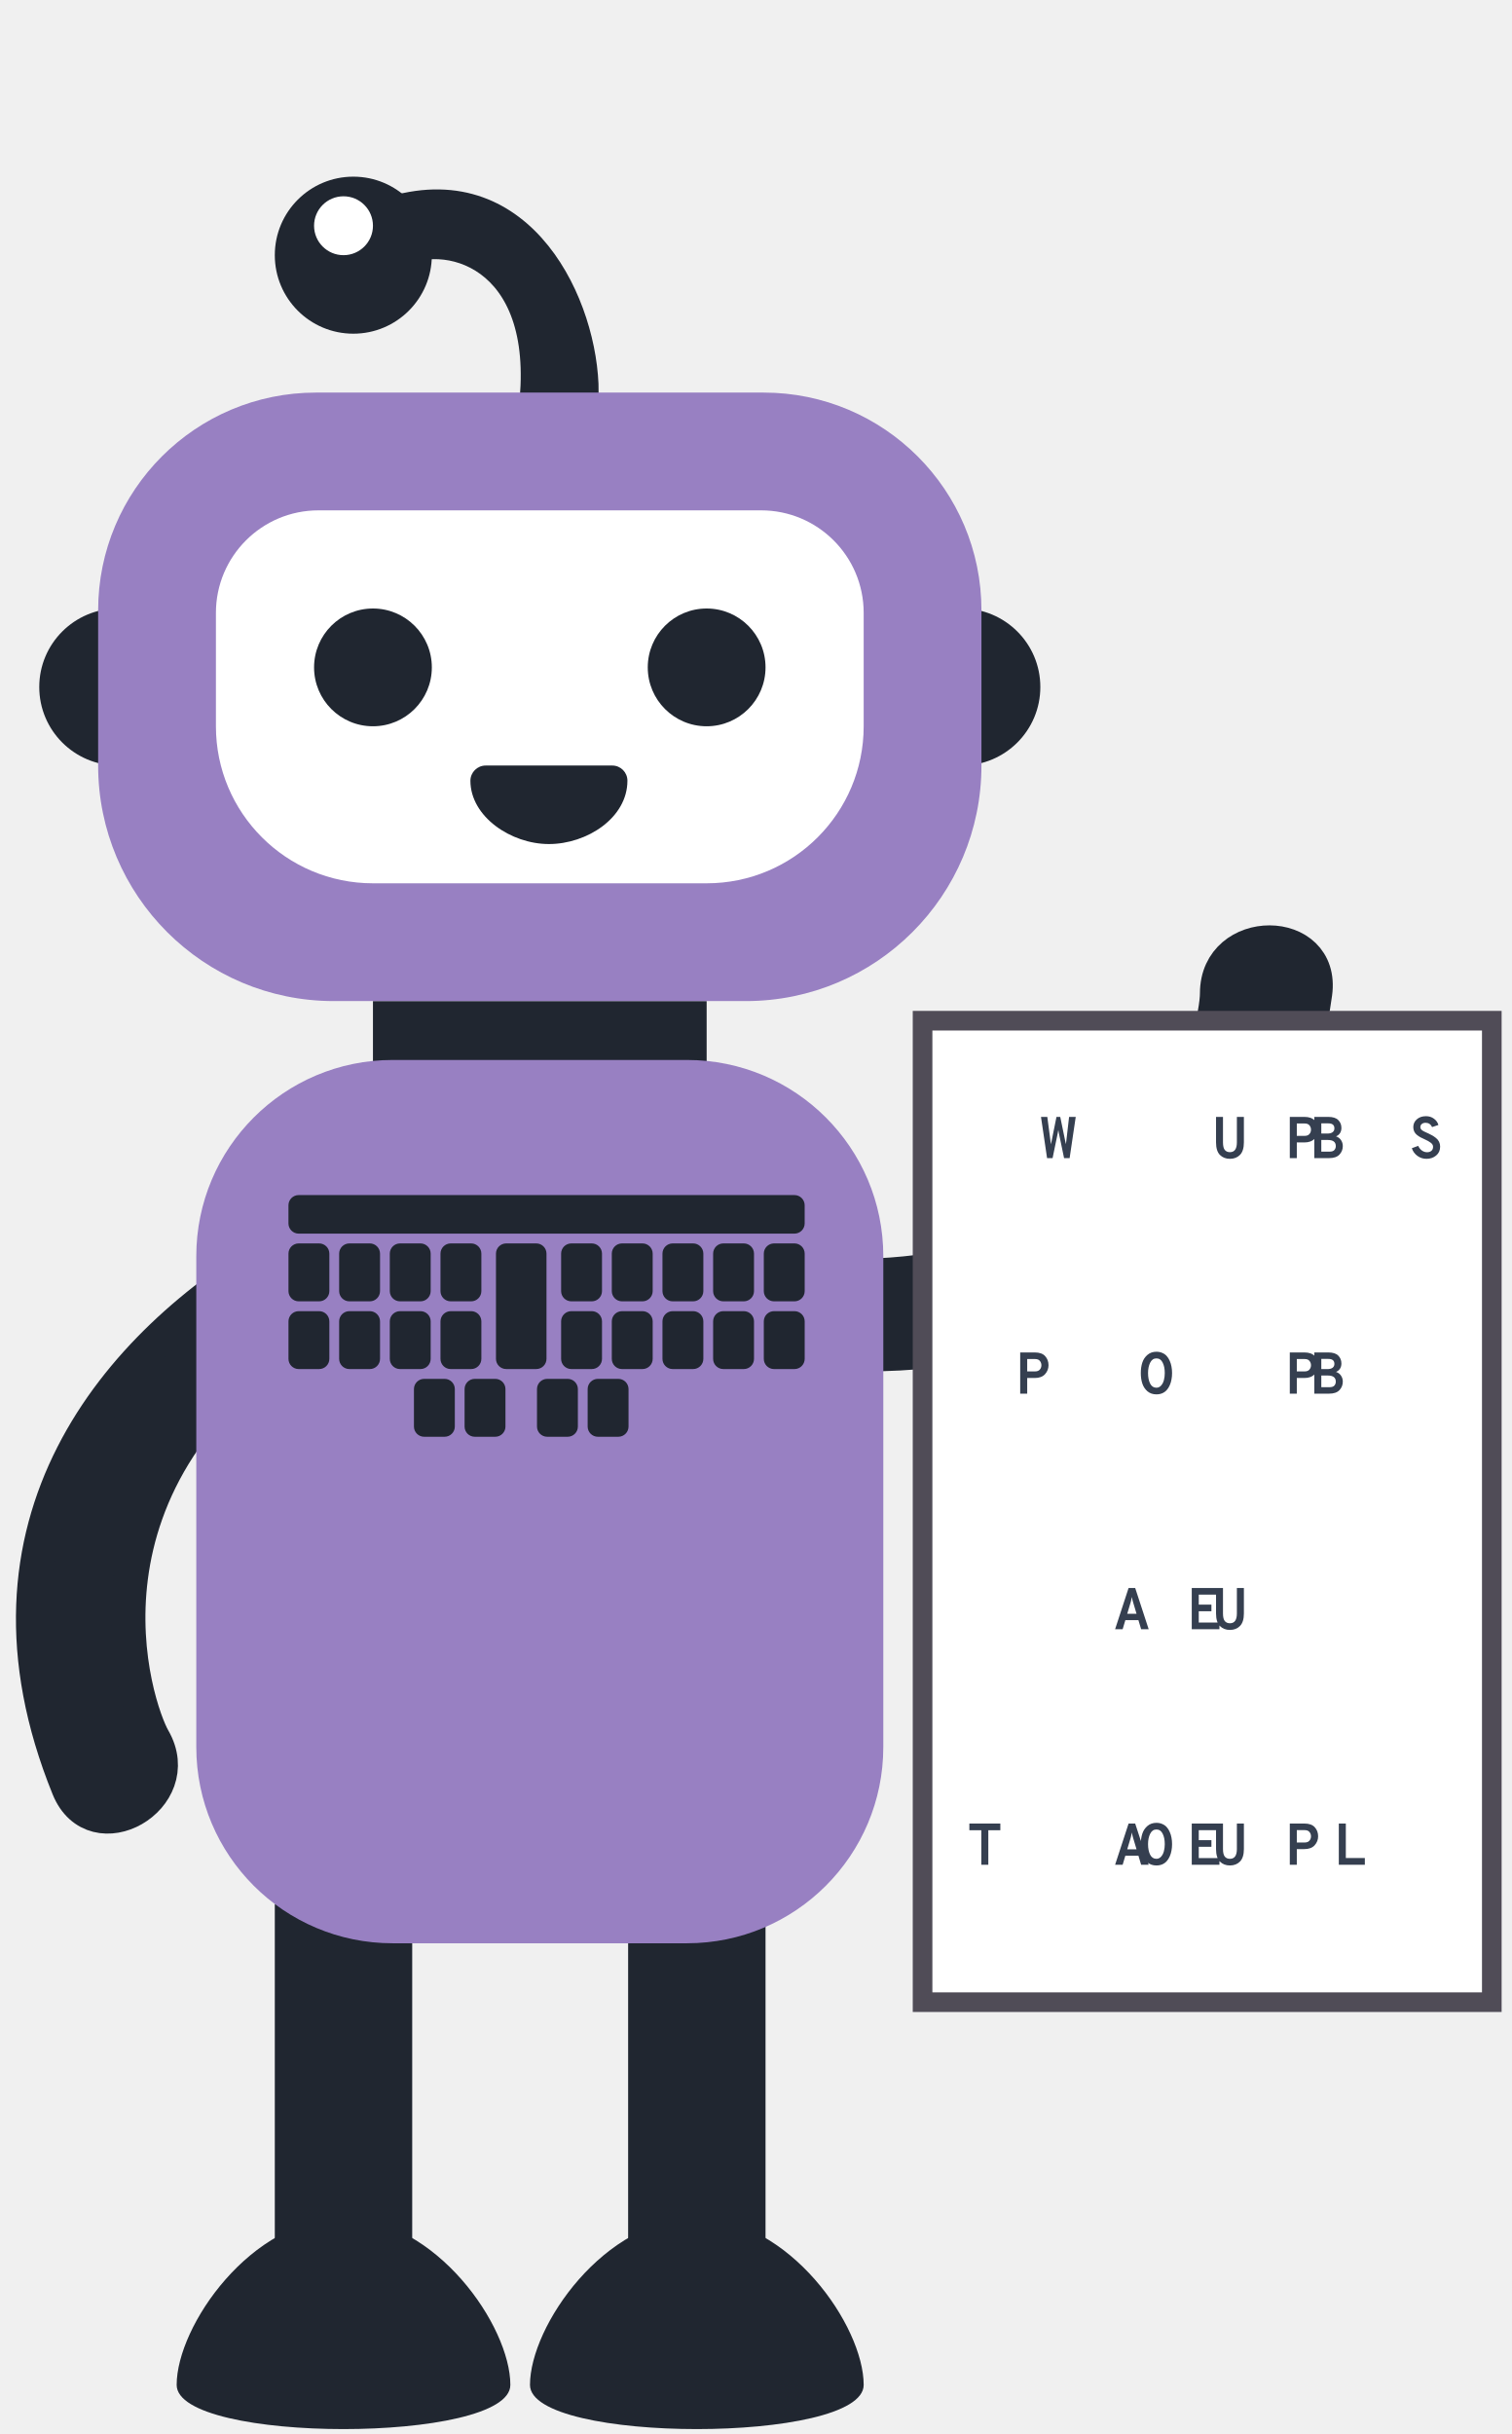
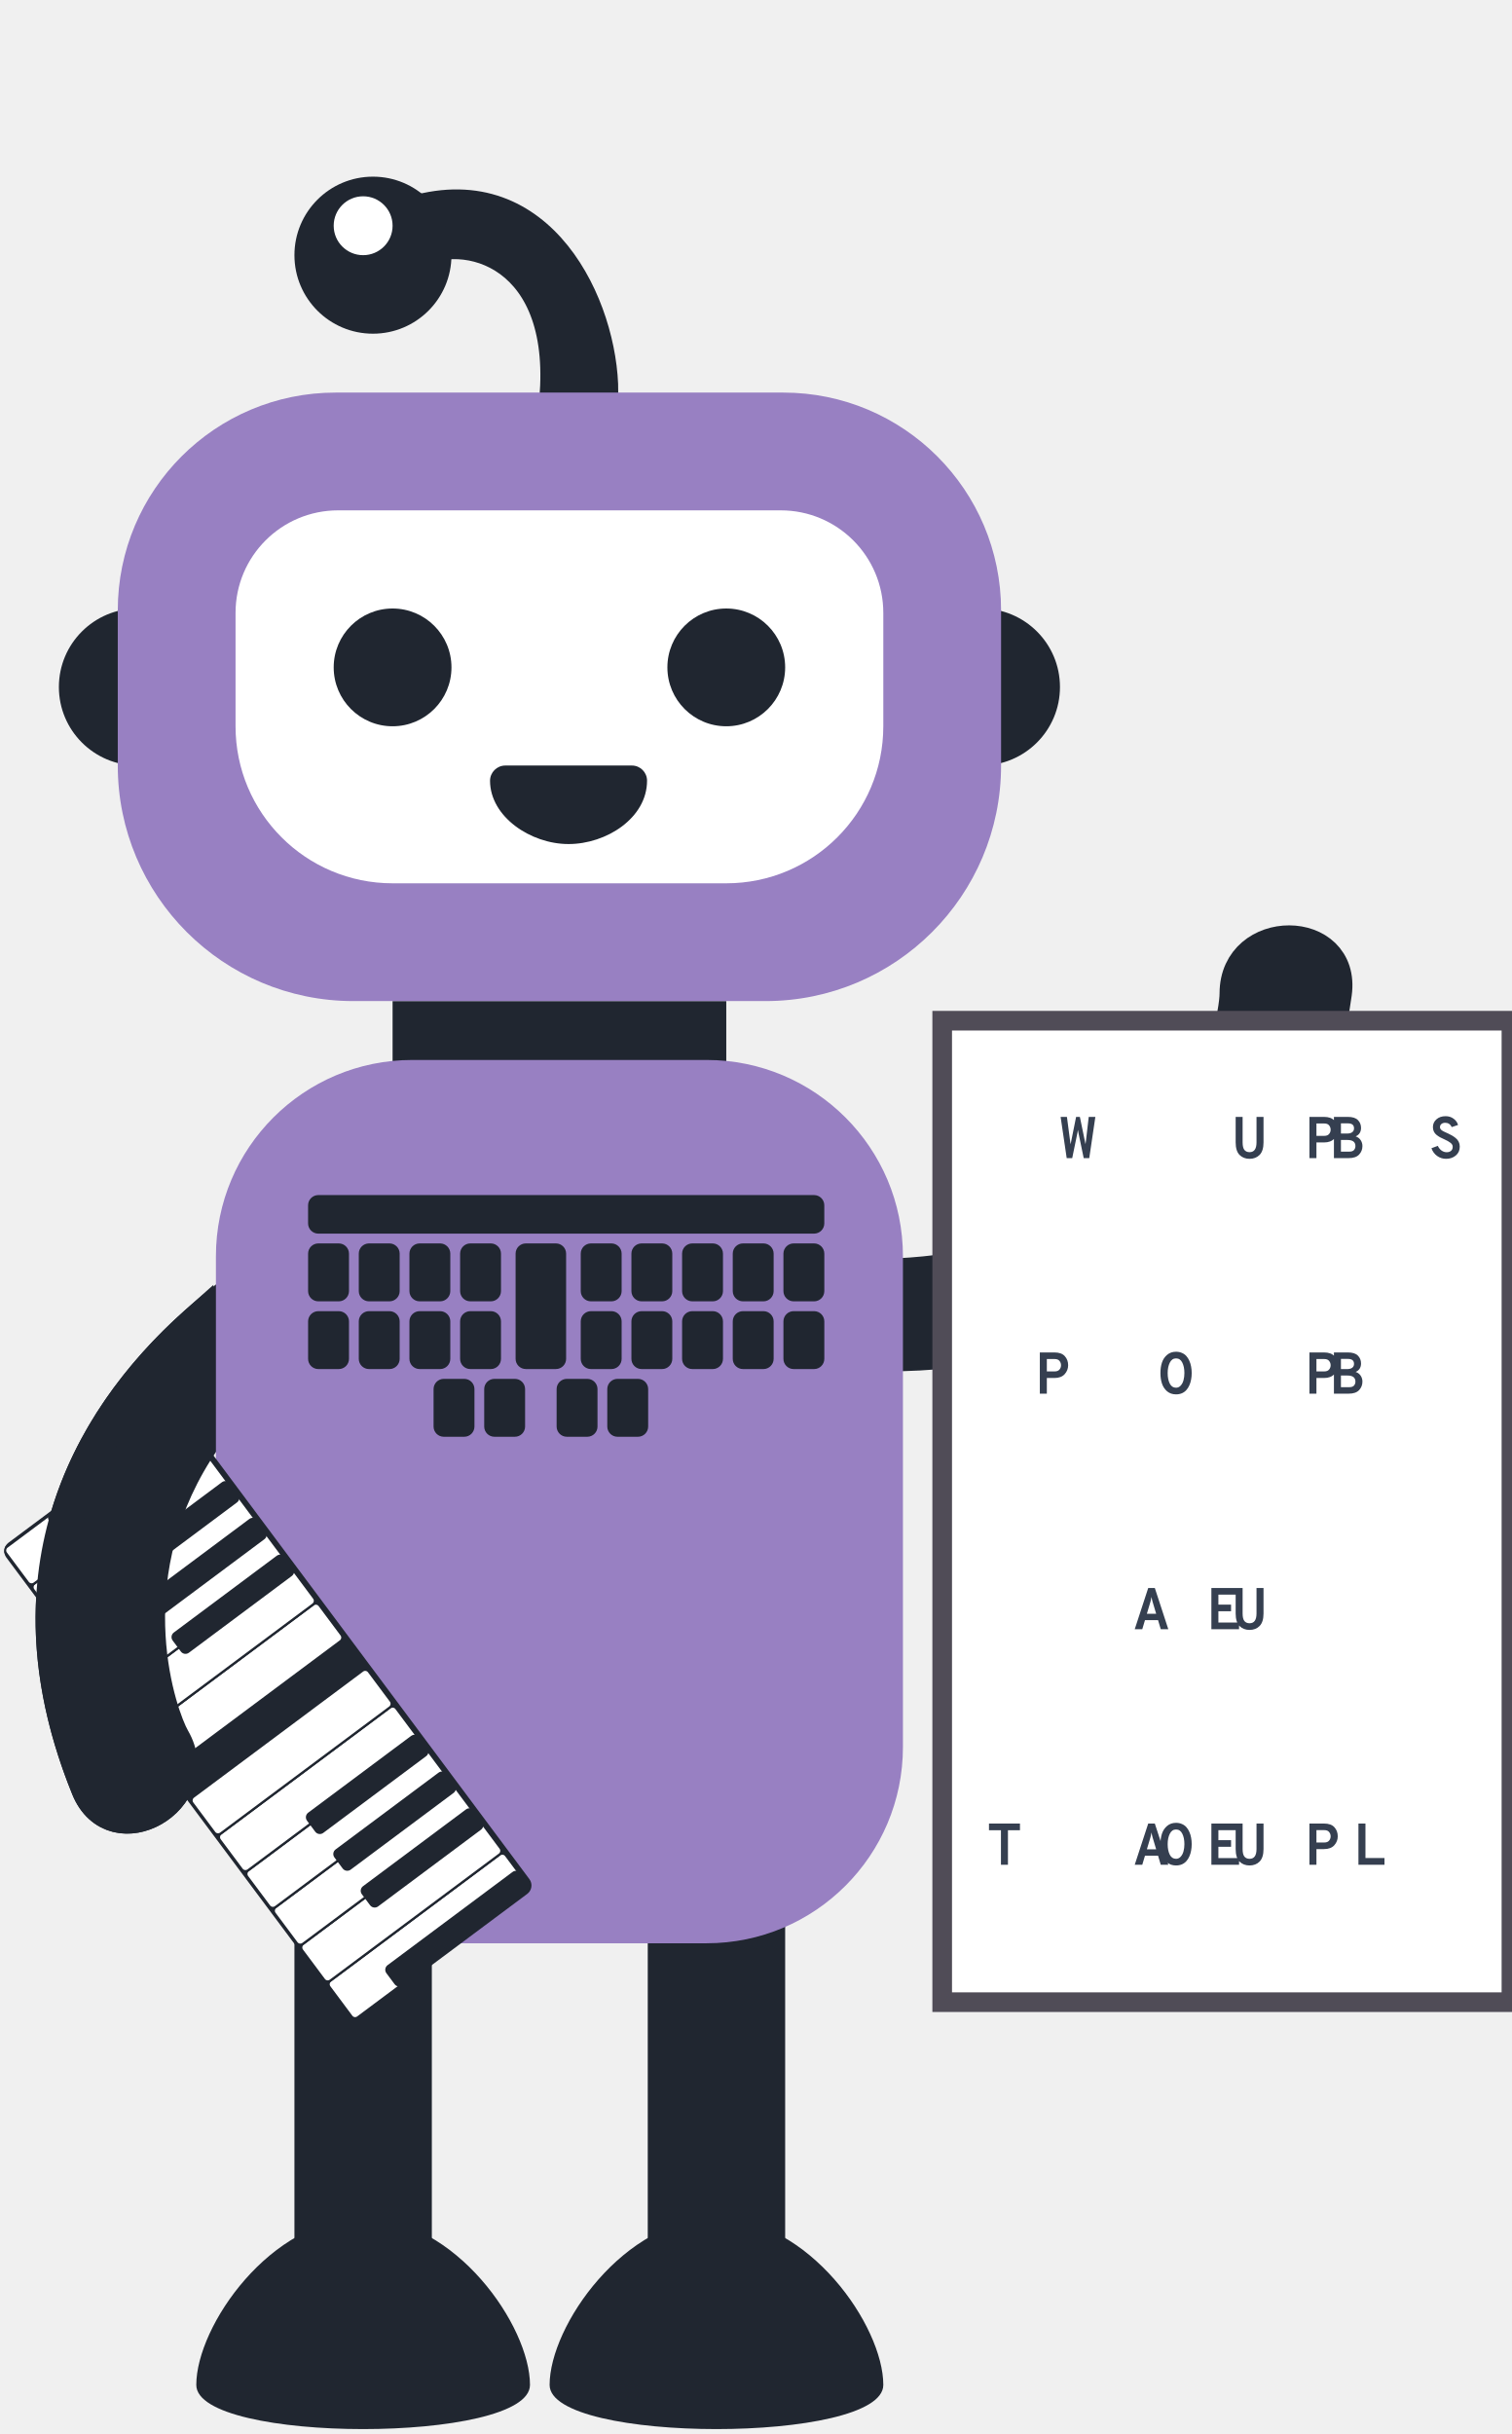
<svg xmlns="http://www.w3.org/2000/svg" viewBox="0 0 77 124" fill="none">
-   <path d="M67 50.609C65 65 53.565 69 44 69L44 65C59.652 64.626 62 52.372 62 50.609 62 47.13 67.479 47.163 67 50.609ZM3.488 91.088C-1.975 77.625 5.928 68.444 14.211 63.661L16.211 67.125C2.843 75.275 6.937 87.062 7.819 88.588 9.558 91.601 4.796 94.311 3.488 91.088Z" fill="#202630" stroke="#202630" stroke-width="1.739" />
-   <path fill="#202630" d="M14 97H21V119H14zM32 97H39V119H32zM19 51H36V56H19z" />
-   <path d="M10 64C10 58.477 14.477 54 20 54H35C40.523 54 45 58.477 45 64V89C45 94.523 40.523 99 35 99H20C14.477 99 10 94.523 10 89V64Z" fill="#9880C2" />
-   <rect x="38.97" y="66.855" width="1.967" height="2.834" rx=".463" fill="#202630" stroke="#202630" stroke-width=".116" />
-   <rect x="38.97" y="63.404" width="1.967" height="2.834" rx=".463" fill="#202630" stroke="#202630" stroke-width=".116" />
-   <rect x="36.388" y="66.855" width="1.967" height="2.834" rx=".463" fill="#202630" stroke="#202630" stroke-width=".116" />
-   <rect x="36.388" y="63.404" width="1.967" height="2.834" rx=".463" fill="#202630" stroke="#202630" stroke-width=".116" />
-   <rect x="33.807" y="66.855" width="1.967" height="2.834" rx=".463" fill="#202630" stroke="#202630" stroke-width=".116" />
-   <rect x="33.807" y="63.404" width="1.967" height="2.834" rx=".463" fill="#202630" stroke="#202630" stroke-width=".116" />
-   <rect x="31.226" y="66.855" width="1.967" height="2.834" rx=".463" fill="#202630" stroke="#202630" stroke-width=".116" />
-   <rect x="31.226" y="63.404" width="1.967" height="2.834" rx=".463" fill="#202630" stroke="#202630" stroke-width=".116" />
-   <rect x="28.644" y="66.855" width="1.967" height="2.834" rx=".463" fill="#202630" stroke="#202630" stroke-width=".116" />
-   <rect x="28.644" y="63.404" width="1.967" height="2.834" rx=".463" fill="#202630" stroke="#202630" stroke-width=".116" />
-   <rect x="29.996" y="70.304" width="1.967" height="2.834" rx=".463" fill="#202630" stroke="#202630" stroke-width=".116" />
-   <rect x="27.415" y="70.304" width="1.967" height="2.834" rx=".463" fill="#202630" stroke="#202630" stroke-width=".116" />
-   <rect x="25.325" y="63.404" width="2.458" height="6.284" rx=".463" fill="#202630" stroke="#202630" stroke-width=".116" />
-   <rect x="23.726" y="70.304" width="1.967" height="2.834" rx=".463" fill="#202630" stroke="#202630" stroke-width=".116" />
-   <rect x="21.146" y="70.304" width="1.967" height="2.834" rx=".463" fill="#202630" stroke="#202630" stroke-width=".116" />
-   <rect x="22.498" y="66.855" width="1.967" height="2.834" rx=".463" fill="#202630" stroke="#202630" stroke-width=".116" />
-   <rect x="22.498" y="63.404" width="1.967" height="2.834" rx=".463" fill="#202630" stroke="#202630" stroke-width=".116" />
-   <rect x="19.916" y="66.855" width="1.967" height="2.834" rx=".463" fill="#202630" stroke="#202630" stroke-width=".116" />
-   <rect x="19.916" y="63.404" width="1.967" height="2.834" rx=".463" fill="#202630" stroke="#202630" stroke-width=".116" />
-   <rect x="17.336" y="66.855" width="1.967" height="2.834" rx=".463" fill="#202630" stroke="#202630" stroke-width=".116" />
-   <rect x="17.336" y="63.404" width="1.967" height="2.834" rx=".463" fill="#202630" stroke="#202630" stroke-width=".116" />
-   <rect x="14.754" y="66.855" width="1.967" height="2.834" rx=".463" fill="#202630" stroke="#202630" stroke-width=".116" />
-   <rect x="14.754" y="63.404" width="1.967" height="2.834" rx=".463" fill="#202630" stroke="#202630" stroke-width=".116" />
-   <rect x="14.753" y="60.941" width="26.183" height="1.848" rx=".463" fill="#202630" stroke="#202630" stroke-width=".116" />
-   <path d="M20 10.487C26.776 8.534 30 15.518 30 20H27C27.472 12.745 22.151 11.789 20 13.331V10.487Z" fill="#202630" stroke="#202630" />
-   <circle cx="4" cy="4" r="4" transform="matrix(-1 0 0 1 22 9)" fill="#202630" />
-   <circle cx="1.5" cy="1.5" r="1.5" transform="matrix(-1 0 0 1 19 10)" fill="#fff" />
-   <path d="M17.5 113C12.806 113 9 118.5 9 121.5 9 124.5 26 124.5 26 121.5 26 118.5 22.194 113 17.5 113ZM35.5 113C30.806 113 27 118.5 27 121.5 27 124.5 44 124.5 44 121.5 44 118.5 40.194 113 35.5 113ZM49 39C51.209 39 53 37.209 53 35 53 32.791 51.209 31 49 31V39ZM2 35C2 37.209 3.791 39 6 39V31C3.791 31 2 32.791 2 35Z" fill="#202630" />
-   <path d="M5 31.095C5 24.968 9.968 20 16.095 20H38.905C45.032 20 50 24.968 50 31.095V31.095V39C50 45.627 44.627 51 38 51H17C10.373 51 5 45.627 5 39V31.095V31.095Z" fill="#9880C2" />
-   <path d="M11 31.224C11 28.339 13.339 26 16.224 26H38.776C41.661 26 44 28.339 44 31.224V31.224V37C44 41.418 40.418 45 36 45H19C14.582 45 11 41.418 11 37V31.224V31.224Z" fill="#fff" />
-   <path d="M31.192 39L24.743 39C24.313 39 23.964 39.349 23.965 39.779C23.969 41.601 26.026 43 27.964 43C29.903 43 31.964 41.666 31.964 39.772C31.964 39.346 31.619 39 31.192 39Z" fill="#202630" />
-   <circle cx="19" cy="34" r="3" fill="#202630" />
-   <circle cx="36" cy="34" r="3" fill="#202630" />
-   <path d="M76 52H47V102H76V52Z" fill="#fff" stroke="#504C57" />
-   <path d="M53.343 59L53.033 56.9H53.355L53.52 58.151C53.522 58.159 53.523 58.173 53.526 58.193C53.529 58.213 53.532 58.232 53.535 58.25C53.536 58.266 53.538 58.282 53.541 58.298C53.544 58.272 53.554 58.222 53.571 58.148L53.822 56.9H54.014L54.27 58.142C54.288 58.23 54.297 58.279 54.3 58.289C54.301 58.269 54.306 58.241 54.312 58.205C54.318 58.169 54.321 58.149 54.321 58.145L54.465 56.9H54.803L54.492 59H54.209L53.943 57.716C53.931 57.654 53.922 57.603 53.916 57.563C53.913 57.581 53.908 57.608 53.901 57.644C53.895 57.678 53.891 57.701 53.889 57.713L53.624 59H53.343ZM62.659 59.036C62.451 59.036 62.281 58.97 62.149 58.838C62.017 58.704 61.951 58.491 61.951 58.199V56.9H62.305V58.199C62.305 58.381 62.336 58.51 62.398 58.586C62.46 58.66 62.547 58.697 62.659 58.697C62.895 58.697 63.013 58.531 63.013 58.199V56.9H63.37V58.199C63.37 58.487 63.304 58.699 63.172 58.835C63.04 58.969 62.869 59.036 62.659 59.036ZM65.709 59V56.9H66.45C66.692 56.9 66.869 56.963 66.981 57.089C67.095 57.215 67.152 57.369 67.152 57.551C67.152 57.723 67.093 57.875 66.975 58.007C66.857 58.137 66.682 58.202 66.45 58.202H66.066V59H65.709ZM66.066 57.866H66.468C66.576 57.866 66.656 57.835 66.708 57.773C66.762 57.711 66.789 57.637 66.789 57.551C66.789 57.469 66.763 57.396 66.711 57.332C66.661 57.268 66.58 57.236 66.468 57.236H66.066V57.866ZM66.957 59V56.9H67.665C67.901 56.9 68.073 56.954 68.178 57.062C68.284 57.168 68.338 57.301 68.338 57.461C68.338 57.667 68.246 57.811 68.064 57.893C68.177 57.931 68.261 57.995 68.32 58.085C68.379 58.175 68.409 58.275 68.409 58.385C68.409 58.553 68.353 58.698 68.239 58.82C68.126 58.94 67.951 59 67.71 59H66.957ZM67.314 57.749H67.618C67.737 57.749 67.828 57.726 67.888 57.68C67.95 57.632 67.981 57.567 67.981 57.485C67.981 57.315 67.879 57.23 67.674 57.23H67.314V57.749ZM67.314 58.67H67.734C67.849 58.67 67.93 58.643 67.978 58.589C68.028 58.533 68.052 58.466 68.052 58.388C68.052 58.18 67.918 58.076 67.647 58.076H67.314V58.67ZM72.672 59.036C72.502 59.036 72.349 58.987 72.213 58.889C72.077 58.791 71.981 58.66 71.925 58.496L72.249 58.376C72.295 58.474 72.358 58.553 72.438 58.613C72.52 58.671 72.608 58.7 72.702 58.7C72.794 58.7 72.868 58.676 72.924 58.628C72.98 58.58 73.008 58.511 73.008 58.421C73.008 58.345 72.97 58.278 72.894 58.22C72.818 58.16 72.712 58.1 72.576 58.04C72.49 58.002 72.421 57.969 72.369 57.941C72.317 57.913 72.258 57.874 72.192 57.824C72.128 57.774 72.08 57.715 72.048 57.647C72.016 57.579 72 57.503 72 57.419C72 57.263 72.059 57.132 72.177 57.026C72.297 56.918 72.454 56.864 72.648 56.864C72.802 56.864 72.936 56.906 73.05 56.99C73.166 57.074 73.243 57.181 73.281 57.311L72.96 57.419C72.888 57.273 72.777 57.2 72.627 57.2C72.549 57.2 72.485 57.22 72.435 57.26C72.385 57.3 72.36 57.355 72.36 57.425C72.36 57.441 72.362 57.457 72.366 57.473C72.37 57.487 72.377 57.501 72.387 57.515C72.397 57.527 72.406 57.539 72.414 57.551C72.424 57.561 72.438 57.573 72.456 57.587C72.476 57.599 72.492 57.609 72.504 57.617C72.518 57.625 72.538 57.636 72.564 57.65C72.59 57.662 72.61 57.671 72.624 57.677C72.638 57.683 72.661 57.694 72.693 57.71C72.725 57.724 72.748 57.734 72.762 57.74C72.846 57.778 72.916 57.814 72.972 57.848C73.028 57.88 73.09 57.923 73.158 57.977C73.226 58.031 73.278 58.095 73.314 58.169C73.35 58.243 73.368 58.324 73.368 58.412C73.368 58.604 73.3 58.756 73.164 58.868C73.03 58.98 72.866 59.036 72.672 59.036ZM51.974 71V68.9H52.715C52.957 68.9 53.134 68.963 53.246 69.089C53.36 69.215 53.417 69.369 53.417 69.551C53.417 69.723 53.358 69.875 53.24 70.007C53.122 70.137 52.947 70.202 52.715 70.202H52.331V71H51.974ZM52.331 69.866H52.733C52.841 69.866 52.921 69.835 52.973 69.773C53.027 69.711 53.054 69.637 53.054 69.551C53.054 69.469 53.028 69.396 52.976 69.332C52.926 69.268 52.845 69.236 52.733 69.236H52.331V69.866ZM58.913 71.036C58.733 71.036 58.581 70.984 58.457 70.88C58.335 70.774 58.248 70.642 58.196 70.484C58.144 70.326 58.118 70.148 58.118 69.95C58.118 69.752 58.144 69.574 58.196 69.416C58.248 69.258 58.335 69.127 58.457 69.023C58.581 68.917 58.733 68.864 58.913 68.864C59.023 68.864 59.123 68.884 59.213 68.924C59.303 68.962 59.378 69.015 59.438 69.083C59.5 69.151 59.551 69.232 59.591 69.326C59.633 69.418 59.663 69.516 59.681 69.62C59.701 69.724 59.711 69.834 59.711 69.95C59.711 70.066 59.701 70.176 59.681 70.28C59.663 70.384 59.633 70.483 59.591 70.577C59.551 70.669 59.5 70.749 59.438 70.817C59.378 70.885 59.303 70.939 59.213 70.979C59.123 71.017 59.023 71.036 58.913 71.036ZM58.913 70.697C59.007 70.697 59.087 70.66 59.153 70.586C59.219 70.512 59.266 70.421 59.294 70.313C59.324 70.203 59.339 70.082 59.339 69.95C59.339 69.734 59.303 69.556 59.231 69.416C59.161 69.274 59.055 69.203 58.913 69.203C58.773 69.203 58.667 69.276 58.595 69.422C58.523 69.566 58.487 69.742 58.487 69.95C58.487 70.164 58.522 70.342 58.592 70.484C58.664 70.626 58.771 70.697 58.913 70.697ZM65.709 71V68.9H66.45C66.692 68.9 66.869 68.963 66.981 69.089C67.095 69.215 67.152 69.369 67.152 69.551C67.152 69.723 67.093 69.875 66.975 70.007C66.857 70.137 66.682 70.202 66.45 70.202H66.066V71H65.709ZM66.066 69.866H66.468C66.576 69.866 66.656 69.835 66.708 69.773C66.762 69.711 66.789 69.637 66.789 69.551C66.789 69.469 66.763 69.396 66.711 69.332C66.661 69.268 66.58 69.236 66.468 69.236H66.066V69.866ZM66.957 71V68.9H67.665C67.901 68.9 68.073 68.954 68.178 69.062C68.284 69.168 68.338 69.301 68.338 69.461C68.338 69.667 68.246 69.811 68.064 69.893C68.177 69.931 68.261 69.995 68.32 70.085C68.379 70.175 68.409 70.275 68.409 70.385C68.409 70.553 68.353 70.698 68.239 70.82C68.126 70.94 67.951 71 67.71 71H66.957ZM67.314 69.749H67.618C67.737 69.749 67.828 69.726 67.888 69.68C67.95 69.632 67.981 69.567 67.981 69.485C67.981 69.315 67.879 69.23 67.674 69.23H67.314V69.749ZM67.314 70.67H67.734C67.849 70.67 67.93 70.643 67.978 70.589C68.028 70.533 68.052 70.466 68.052 70.388C68.052 70.18 67.918 70.076 67.647 70.076H67.314V70.67ZM58.135 83L57.997 82.538H57.331L57.193 83H56.809L57.496 80.9H57.832L58.519 83H58.135ZM57.427 82.214H57.901L57.715 81.59C57.695 81.526 57.678 81.448 57.664 81.356C57.64 81.478 57.623 81.556 57.613 81.59L57.427 82.214ZM60.714 83V80.9H62.061V81.239H61.071V81.746H61.716V82.085H61.071V82.661H62.124V83H60.714ZM62.659 83.036C62.451 83.036 62.281 82.97 62.149 82.838C62.017 82.704 61.951 82.491 61.951 82.199V80.9H62.305V82.199C62.305 82.381 62.336 82.51 62.398 82.586C62.46 82.66 62.547 82.697 62.659 82.697C62.895 82.697 63.013 82.531 63.013 82.199V80.9H63.37V82.199C63.37 82.487 63.304 82.699 63.172 82.835C63.04 82.969 62.869 83.036 62.659 83.036ZM49.993 95V93.242H49.384V92.9H50.962V93.242H50.35V95H49.993ZM58.135 95L57.997 94.538H57.331L57.193 95H56.809L57.496 92.9H57.832L58.519 95H58.135ZM57.427 94.214H57.901L57.715 93.59C57.695 93.526 57.678 93.448 57.664 93.356C57.64 93.478 57.623 93.556 57.613 93.59L57.427 94.214ZM58.913 95.036C58.733 95.036 58.581 94.984 58.457 94.88C58.335 94.774 58.248 94.642 58.196 94.484C58.144 94.326 58.118 94.148 58.118 93.95C58.118 93.752 58.144 93.574 58.196 93.416C58.248 93.258 58.335 93.127 58.457 93.023C58.581 92.917 58.733 92.864 58.913 92.864C59.023 92.864 59.123 92.884 59.213 92.924C59.303 92.962 59.378 93.015 59.438 93.083C59.5 93.151 59.551 93.232 59.591 93.326C59.633 93.418 59.663 93.516 59.681 93.62C59.701 93.724 59.711 93.834 59.711 93.95C59.711 94.066 59.701 94.176 59.681 94.28C59.663 94.384 59.633 94.483 59.591 94.577C59.551 94.669 59.5 94.749 59.438 94.817C59.378 94.885 59.303 94.939 59.213 94.979C59.123 95.017 59.023 95.036 58.913 95.036ZM58.913 94.697C59.007 94.697 59.087 94.66 59.153 94.586C59.219 94.512 59.266 94.421 59.294 94.313C59.324 94.203 59.339 94.082 59.339 93.95C59.339 93.734 59.303 93.556 59.231 93.416C59.161 93.274 59.055 93.203 58.913 93.203C58.773 93.203 58.667 93.276 58.595 93.422C58.523 93.566 58.487 93.742 58.487 93.95C58.487 94.164 58.522 94.342 58.592 94.484C58.664 94.626 58.771 94.697 58.913 94.697ZM60.714 95V92.9H62.061V93.239H61.071V93.746H61.716V94.085H61.071V94.661H62.124V95H60.714ZM62.659 95.036C62.451 95.036 62.281 94.97 62.149 94.838C62.017 94.704 61.951 94.491 61.951 94.199V92.9H62.305V94.199C62.305 94.381 62.336 94.51 62.398 94.586C62.46 94.66 62.547 94.697 62.659 94.697C62.895 94.697 63.013 94.531 63.013 94.199V92.9H63.37V94.199C63.37 94.487 63.304 94.699 63.172 94.835C63.04 94.969 62.869 95.036 62.659 95.036ZM65.709 95V92.9H66.45C66.692 92.9 66.869 92.963 66.981 93.089C67.095 93.215 67.152 93.369 67.152 93.551C67.152 93.723 67.093 93.875 66.975 94.007C66.857 94.137 66.682 94.202 66.45 94.202H66.066V95H65.709ZM66.066 93.866H66.468C66.576 93.866 66.656 93.835 66.708 93.773C66.762 93.711 66.789 93.637 66.789 93.551C66.789 93.469 66.763 93.396 66.711 93.332C66.661 93.268 66.58 93.236 66.468 93.236H66.066V93.866ZM68.206 95V92.9H68.563V94.658H69.532V95H68.206Z" fill="#353F50" />
+   <path d="M68 50.609C66 65 54.565 69 45 69L45 65C60.652 64.626 63 52.372 63 50.609 63 47.13 68.479 47.163 68 50.609ZM4.488 91.088C-.975 77.625 6.928 68.444 15.211 63.661L17.211 67.125C3.843 75.275 7.937 87.062 8.819 88.588 10.558 91.601 5.796 94.311 4.488 91.088Z" fill="#202630" stroke="#202630" stroke-width="1.739" />
+   <path fill="#202630" d="M15 97H22V119H15zM33 97H40V119H33zM20 51H37V56H20z" />
+   <path d="M11 64C11 58.477 15.477 54 21 54H36C41.523 54 46 58.477 46 64V89C46 94.523 41.523 99 36 99H21C15.477 99 11 94.523 11 89V64Z" fill="#9880C2" />
+   <rect x="39.97" y="66.855" width="1.967" height="2.834" rx=".463" fill="#202630" stroke="#202630" stroke-width=".116" />
+   <rect x="39.97" y="63.404" width="1.967" height="2.834" rx=".463" fill="#202630" stroke="#202630" stroke-width=".116" />
+   <rect x="37.388" y="66.855" width="1.967" height="2.834" rx=".463" fill="#202630" stroke="#202630" stroke-width=".116" />
+   <rect x="37.388" y="63.404" width="1.967" height="2.834" rx=".463" fill="#202630" stroke="#202630" stroke-width=".116" />
+   <rect x="34.807" y="66.855" width="1.967" height="2.834" rx=".463" fill="#202630" stroke="#202630" stroke-width=".116" />
+   <rect x="34.807" y="63.404" width="1.967" height="2.834" rx=".463" fill="#202630" stroke="#202630" stroke-width=".116" />
+   <rect x="32.225" y="66.855" width="1.967" height="2.834" rx=".463" fill="#202630" stroke="#202630" stroke-width=".116" />
+   <rect x="32.225" y="63.404" width="1.967" height="2.834" rx=".463" fill="#202630" stroke="#202630" stroke-width=".116" />
+   <rect x="29.644" y="66.855" width="1.967" height="2.834" rx=".463" fill="#202630" stroke="#202630" stroke-width=".116" />
+   <rect x="29.644" y="63.404" width="1.967" height="2.834" rx=".463" fill="#202630" stroke="#202630" stroke-width=".116" />
+   <rect x="30.996" y="70.304" width="1.967" height="2.834" rx=".463" fill="#202630" stroke="#202630" stroke-width=".116" />
+   <rect x="28.415" y="70.304" width="1.967" height="2.834" rx=".463" fill="#202630" stroke="#202630" stroke-width=".116" />
+   <rect x="26.325" y="63.404" width="2.458" height="6.284" rx=".463" fill="#202630" stroke="#202630" stroke-width=".116" />
+   <rect x="24.726" y="70.304" width="1.967" height="2.834" rx=".463" fill="#202630" stroke="#202630" stroke-width=".116" />
+   <rect x="22.146" y="70.304" width="1.967" height="2.834" rx=".463" fill="#202630" stroke="#202630" stroke-width=".116" />
+   <rect x="23.498" y="66.855" width="1.967" height="2.834" rx=".463" fill="#202630" stroke="#202630" stroke-width=".116" />
+   <rect x="23.498" y="63.404" width="1.967" height="2.834" rx=".463" fill="#202630" stroke="#202630" stroke-width=".116" />
+   <rect x="20.916" y="66.855" width="1.967" height="2.834" rx=".463" fill="#202630" stroke="#202630" stroke-width=".116" />
+   <rect x="20.916" y="63.404" width="1.967" height="2.834" rx=".463" fill="#202630" stroke="#202630" stroke-width=".116" />
+   <rect x="18.336" y="66.855" width="1.967" height="2.834" rx=".463" fill="#202630" stroke="#202630" stroke-width=".116" />
+   <rect x="18.336" y="63.404" width="1.967" height="2.834" rx=".463" fill="#202630" stroke="#202630" stroke-width=".116" />
+   <rect x="15.754" y="66.855" width="1.967" height="2.834" rx=".463" fill="#202630" stroke="#202630" stroke-width=".116" />
+   <rect x="15.754" y="63.404" width="1.967" height="2.834" rx=".463" fill="#202630" stroke="#202630" stroke-width=".116" />
+   <rect x="15.753" y="60.941" width="26.183" height="1.848" rx=".463" fill="#202630" stroke="#202630" stroke-width=".116" />
+   <path d="M21 10.487C27.776 8.534 31 15.518 31 20H28C28.472 12.745 23.151 11.789 21 13.331V10.487Z" fill="#202630" stroke="#202630" />
+   <circle cx="4" cy="4" r="4" transform="matrix(-1 0 0 1 23 9)" fill="#202630" />
+   <circle cx="1.5" cy="1.5" r="1.5" transform="matrix(-1 0 0 1 20 10)" fill="#fff" />
+   <path d="M18.5 113C13.806 113 10 118.5 10 121.5 10 124.5 27 124.5 27 121.5 27 118.5 23.194 113 18.5 113ZM36.5 113C31.806 113 28 118.5 28 121.5 28 124.5 45 124.5 45 121.5 45 118.5 41.194 113 36.5 113ZM50 39C52.209 39 54 37.209 54 35 54 32.791 52.209 31 50 31V39ZM3 35C3 37.209 4.791 39 7 39V31C4.791 31 3 32.791 3 35Z" fill="#202630" />
+   <path d="M6 31.095C6 24.968 10.968 20 17.095 20H39.905C46.032 20 51 24.968 51 31.095V31.095V39C51 45.627 45.627 51 39 51H18C11.373 51 6 45.627 6 39V31.095V31.095Z" fill="#9880C2" />
+   <path d="M12 31.224C12 28.339 14.339 26 17.224 26H39.776C42.661 26 45 28.339 45 31.224V31.224V37C45 41.418 41.418 45 37 45H20C15.582 45 12 41.418 12 37V31.224V31.224Z" fill="#fff" />
+   <path d="M32.192 39L25.743 39C25.313 39 24.964 39.349 24.965 39.779C24.969 41.601 27.026 43 28.964 43C30.903 43 32.964 41.666 32.964 39.772C32.964 39.346 32.619 39 32.192 39Z" fill="#202630" />
+   <circle cx="20" cy="34" r="3" fill="#202630" />
+   <circle cx="37" cy="34" r="3" fill="#202630" />
+   <path d="M77 52H48V102H77V52Z" fill="#fff" stroke="#504C57" />
+   <path d="M54.343 59L54.033 56.9H54.355L54.52 58.151C54.522 58.159 54.523 58.173 54.526 58.193C54.529 58.213 54.532 58.232 54.535 58.25C54.536 58.266 54.538 58.282 54.541 58.298C54.544 58.272 54.554 58.222 54.571 58.148L54.822 56.9H55.014L55.27 58.142C55.288 58.23 55.297 58.279 55.3 58.289C55.301 58.269 55.306 58.241 55.312 58.205C55.318 58.169 55.321 58.149 55.321 58.145L55.465 56.9H55.803L55.492 59H55.209L54.943 57.716C54.931 57.654 54.922 57.603 54.916 57.563C54.913 57.581 54.908 57.608 54.901 57.644C54.895 57.678 54.891 57.701 54.889 57.713L54.624 59H54.343ZM63.659 59.036C63.451 59.036 63.281 58.97 63.149 58.838C63.017 58.704 62.951 58.491 62.951 58.199V56.9H63.305V58.199C63.305 58.381 63.336 58.51 63.398 58.586C63.46 58.66 63.547 58.697 63.659 58.697C63.895 58.697 64.013 58.531 64.013 58.199V56.9H64.37V58.199C64.37 58.487 64.304 58.699 64.172 58.835C64.04 58.969 63.869 59.036 63.659 59.036ZM66.709 59V56.9H67.45C67.692 56.9 67.869 56.963 67.981 57.089C68.095 57.215 68.152 57.369 68.152 57.551C68.152 57.723 68.093 57.875 67.975 58.007C67.857 58.137 67.682 58.202 67.45 58.202H67.066V59H66.709ZM67.066 57.866H67.468C67.576 57.866 67.656 57.835 67.708 57.773C67.762 57.711 67.789 57.637 67.789 57.551C67.789 57.469 67.763 57.396 67.711 57.332C67.661 57.268 67.58 57.236 67.468 57.236H67.066V57.866ZM67.957 59V56.9H68.665C68.901 56.9 69.073 56.954 69.178 57.062C69.284 57.168 69.338 57.301 69.338 57.461C69.338 57.667 69.246 57.811 69.064 57.893C69.177 57.931 69.261 57.995 69.32 58.085C69.379 58.175 69.409 58.275 69.409 58.385C69.409 58.553 69.353 58.698 69.239 58.82C69.126 58.94 68.951 59 68.71 59H67.957ZM68.314 57.749H68.618C68.737 57.749 68.828 57.726 68.888 57.68C68.95 57.632 68.981 57.567 68.981 57.485C68.981 57.315 68.879 57.23 68.674 57.23H68.314V57.749ZM68.314 58.67H68.734C68.849 58.67 68.93 58.643 68.978 58.589C69.028 58.533 69.052 58.466 69.052 58.388C69.052 58.18 68.918 58.076 68.647 58.076H68.314V58.67ZM73.672 59.036C73.502 59.036 73.349 58.987 73.213 58.889C73.077 58.791 72.981 58.66 72.925 58.496L73.249 58.376C73.295 58.474 73.358 58.553 73.438 58.613C73.52 58.671 73.608 58.7 73.702 58.7C73.794 58.7 73.868 58.676 73.924 58.628C73.98 58.58 74.008 58.511 74.008 58.421C74.008 58.345 73.97 58.278 73.894 58.22C73.818 58.16 73.712 58.1 73.576 58.04C73.49 58.002 73.421 57.969 73.369 57.941C73.317 57.913 73.258 57.874 73.192 57.824C73.128 57.774 73.08 57.715 73.048 57.647C73.016 57.579 73 57.503 73 57.419C73 57.263 73.059 57.132 73.177 57.026C73.297 56.918 73.454 56.864 73.648 56.864C73.802 56.864 73.936 56.906 74.05 56.99C74.166 57.074 74.243 57.181 74.281 57.311L73.96 57.419C73.888 57.273 73.777 57.2 73.627 57.2C73.549 57.2 73.485 57.22 73.435 57.26C73.385 57.3 73.36 57.355 73.36 57.425C73.36 57.441 73.362 57.457 73.366 57.473C73.37 57.487 73.377 57.501 73.387 57.515C73.397 57.527 73.406 57.539 73.414 57.551C73.424 57.561 73.438 57.573 73.456 57.587C73.476 57.599 73.492 57.609 73.504 57.617C73.518 57.625 73.538 57.636 73.564 57.65C73.59 57.662 73.61 57.671 73.624 57.677C73.638 57.683 73.661 57.694 73.693 57.71C73.725 57.724 73.748 57.734 73.762 57.74C73.846 57.778 73.916 57.814 73.972 57.848C74.028 57.88 74.09 57.923 74.158 57.977C74.226 58.031 74.278 58.095 74.314 58.169C74.35 58.243 74.368 58.324 74.368 58.412C74.368 58.604 74.3 58.756 74.164 58.868C74.03 58.98 73.866 59.036 73.672 59.036ZM52.974 71V68.9H53.715C53.957 68.9 54.134 68.963 54.246 69.089C54.36 69.215 54.417 69.369 54.417 69.551C54.417 69.723 54.358 69.875 54.24 70.007C54.122 70.137 53.947 70.202 53.715 70.202H53.331V71H52.974ZM53.331 69.866H53.733C53.841 69.866 53.921 69.835 53.973 69.773C54.027 69.711 54.054 69.637 54.054 69.551C54.054 69.469 54.028 69.396 53.976 69.332C53.926 69.268 53.845 69.236 53.733 69.236H53.331V69.866ZM59.913 71.036C59.733 71.036 59.581 70.984 59.457 70.88C59.335 70.774 59.248 70.642 59.196 70.484C59.144 70.326 59.118 70.148 59.118 69.95C59.118 69.752 59.144 69.574 59.196 69.416C59.248 69.258 59.335 69.127 59.457 69.023C59.581 68.917 59.733 68.864 59.913 68.864C60.023 68.864 60.123 68.884 60.213 68.924C60.303 68.962 60.378 69.015 60.438 69.083C60.5 69.151 60.551 69.232 60.591 69.326C60.633 69.418 60.663 69.516 60.681 69.62C60.701 69.724 60.711 69.834 60.711 69.95C60.711 70.066 60.701 70.176 60.681 70.28C60.663 70.384 60.633 70.483 60.591 70.577C60.551 70.669 60.5 70.749 60.438 70.817C60.378 70.885 60.303 70.939 60.213 70.979C60.123 71.017 60.023 71.036 59.913 71.036ZM59.913 70.697C60.007 70.697 60.087 70.66 60.153 70.586C60.219 70.512 60.266 70.421 60.294 70.313C60.324 70.203 60.339 70.082 60.339 69.95C60.339 69.734 60.303 69.556 60.231 69.416C60.161 69.274 60.055 69.203 59.913 69.203C59.773 69.203 59.667 69.276 59.595 69.422C59.523 69.566 59.487 69.742 59.487 69.95C59.487 70.164 59.522 70.342 59.592 70.484C59.664 70.626 59.771 70.697 59.913 70.697ZM66.709 71V68.9H67.45C67.692 68.9 67.869 68.963 67.981 69.089C68.095 69.215 68.152 69.369 68.152 69.551C68.152 69.723 68.093 69.875 67.975 70.007C67.857 70.137 67.682 70.202 67.45 70.202H67.066V71H66.709ZM67.066 69.866H67.468C67.576 69.866 67.656 69.835 67.708 69.773C67.762 69.711 67.789 69.637 67.789 69.551C67.789 69.469 67.763 69.396 67.711 69.332C67.661 69.268 67.58 69.236 67.468 69.236H67.066V69.866ZM67.957 71V68.9H68.665C68.901 68.9 69.073 68.954 69.178 69.062C69.284 69.168 69.338 69.301 69.338 69.461C69.338 69.667 69.246 69.811 69.064 69.893C69.177 69.931 69.261 69.995 69.32 70.085C69.379 70.175 69.409 70.275 69.409 70.385C69.409 70.553 69.353 70.698 69.239 70.82C69.126 70.94 68.951 71 68.71 71H67.957ZM68.314 69.749H68.618C68.737 69.749 68.828 69.726 68.888 69.68C68.95 69.632 68.981 69.567 68.981 69.485C68.981 69.315 68.879 69.23 68.674 69.23H68.314V69.749ZM68.314 70.67H68.734C68.849 70.67 68.93 70.643 68.978 70.589C69.028 70.533 69.052 70.466 69.052 70.388C69.052 70.18 68.918 70.076 68.647 70.076H68.314V70.67ZM59.135 83L58.997 82.538H58.331L58.193 83H57.809L58.496 80.9H58.832L59.519 83H59.135ZM58.427 82.214H58.901L58.715 81.59C58.695 81.526 58.678 81.448 58.664 81.356C58.64 81.478 58.623 81.556 58.613 81.59L58.427 82.214ZM61.714 83V80.9H63.061V81.239H62.071V81.746H62.716V82.085H62.071V82.661H63.124V83H61.714ZM63.659 83.036C63.451 83.036 63.281 82.97 63.149 82.838C63.017 82.704 62.951 82.491 62.951 82.199V80.9H63.305V82.199C63.305 82.381 63.336 82.51 63.398 82.586C63.46 82.66 63.547 82.697 63.659 82.697C63.895 82.697 64.013 82.531 64.013 82.199V80.9H64.37V82.199C64.37 82.487 64.304 82.699 64.172 82.835C64.04 82.969 63.869 83.036 63.659 83.036ZM50.993 95V93.242H50.384V92.9H51.962V93.242H51.35V95H50.993ZM59.135 95L58.997 94.538H58.331L58.193 95H57.809L58.496 92.9H58.832L59.519 95H59.135ZM58.427 94.214H58.901L58.715 93.59C58.695 93.526 58.678 93.448 58.664 93.356C58.64 93.478 58.623 93.556 58.613 93.59L58.427 94.214ZM59.913 95.036C59.733 95.036 59.581 94.984 59.457 94.88C59.335 94.774 59.248 94.642 59.196 94.484C59.144 94.326 59.118 94.148 59.118 93.95C59.118 93.752 59.144 93.574 59.196 93.416C59.248 93.258 59.335 93.127 59.457 93.023C59.581 92.917 59.733 92.864 59.913 92.864C60.023 92.864 60.123 92.884 60.213 92.924C60.303 92.962 60.378 93.015 60.438 93.083C60.5 93.151 60.551 93.232 60.591 93.326C60.633 93.418 60.663 93.516 60.681 93.62C60.701 93.724 60.711 93.834 60.711 93.95C60.711 94.066 60.701 94.176 60.681 94.28C60.663 94.384 60.633 94.483 60.591 94.577C60.551 94.669 60.5 94.749 60.438 94.817C60.378 94.885 60.303 94.939 60.213 94.979C60.123 95.017 60.023 95.036 59.913 95.036ZM59.913 94.697C60.007 94.697 60.087 94.66 60.153 94.586C60.219 94.512 60.266 94.421 60.294 94.313C60.324 94.203 60.339 94.082 60.339 93.95C60.339 93.734 60.303 93.556 60.231 93.416C60.161 93.274 60.055 93.203 59.913 93.203C59.773 93.203 59.667 93.276 59.595 93.422C59.523 93.566 59.487 93.742 59.487 93.95C59.487 94.164 59.522 94.342 59.592 94.484C59.664 94.626 59.771 94.697 59.913 94.697ZM61.714 95V92.9H63.061V93.239H62.071V93.746H62.716V94.085H62.071V94.661H63.124V95H61.714ZM63.659 95.036C63.451 95.036 63.281 94.97 63.149 94.838C63.017 94.704 62.951 94.491 62.951 94.199V92.9H63.305V94.199C63.305 94.381 63.336 94.51 63.398 94.586C63.46 94.66 63.547 94.697 63.659 94.697C63.895 94.697 64.013 94.531 64.013 94.199V92.9H64.37V94.199C64.37 94.487 64.304 94.699 64.172 94.835C64.04 94.969 63.869 95.036 63.659 95.036ZM66.709 95V92.9H67.45C67.692 92.9 67.869 92.963 67.981 93.089C68.095 93.215 68.152 93.369 68.152 93.551C68.152 93.723 68.093 93.875 67.975 94.007C67.857 94.137 67.682 94.202 67.45 94.202H67.066V95H66.709ZM67.066 93.866H67.468C67.576 93.866 67.656 93.835 67.708 93.773C67.762 93.711 67.789 93.637 67.789 93.551C67.789 93.469 67.763 93.396 67.711 93.332C67.661 93.268 67.58 93.236 67.468 93.236H67.066V93.866ZM69.206 95V92.9H69.563V94.658H70.532V95H69.206Z" fill="#353F50" />
+   <g clip-path="url(#a)">
+     <rect x="9.272" y="72" width="30.142" height="11.566" rx=".538" transform="rotate(53.2866 9.27197 72)" fill="#202630" />
+     <rect x="25.637" y="94.336" width="2.337" height="11.216" rx=".234" transform="rotate(53.2866 25.6375 94.3359)" fill="#fff" stroke="#202630" stroke-width=".117" />
+     <rect x="24.241" y="92.463" width="2.337" height="11.216" rx=".234" transform="rotate(53.2866 24.2406 92.4629)" fill="#fff" stroke="#202630" stroke-width=".117" />
+     <rect x="22.844" y="90.59" width="2.337" height="11.216" rx=".234" transform="rotate(53.2866 22.8436 90.5898)" fill="#fff" stroke="#202630" stroke-width=".117" />
+     <rect x="21.447" y="88.717" width="2.337" height="11.216" rx=".234" transform="rotate(53.2866 21.4468 88.7168)" fill="#fff" stroke="#202630" stroke-width=".117" />
+     <rect x="20.05" y="86.844" width="2.337" height="11.216" rx=".234" transform="rotate(53.2866 20.0499 86.8435)" fill="#fff" stroke="#202630" stroke-width=".117" />
+     <rect x="18.653" y="84.971" width="2.337" height="11.216" rx=".234" transform="rotate(53.2866 18.6531 84.9705)" fill="#fff" stroke="#202630" stroke-width=".117" />
+     <rect x="26.336" y="95.273" width="1.168" height="8.412" rx=".234" transform="rotate(53.2866 26.3358 95.2727)" fill="#202630" stroke="#202630" stroke-width=".117" />
+     <rect x="23.961" y="92.088" width="1.168" height="7.01" rx=".234" transform="rotate(53.2866 23.9612 92.0884)" fill="#202630" stroke="#202630" stroke-width=".117" />
+     <rect x="22.564" y="90.215" width="1.168" height="7.01" rx=".234" transform="rotate(53.2866 22.5643 90.2153)" fill="#202630" stroke="#202630" stroke-width=".117" />
+     <rect x="21.168" y="88.342" width="1.168" height="7.01" rx=".234" transform="rotate(53.2866 21.1675 88.342)" fill="#202630" stroke="#202630" stroke-width=".117" />
+     <rect x="16.139" y="81.599" width="2.337" height="11.216" rx=".234" transform="rotate(53.2866 16.1388 81.5989)" fill="#fff" stroke="#202630" stroke-width=".117" />
+     <rect x="14.742" y="79.726" width="2.337" height="11.216" rx=".234" transform="rotate(53.2866 14.7419 79.7258)" fill="#fff" stroke="#202630" stroke-width=".117" />
+     <rect x="13.345" y="77.853" width="2.337" height="11.216" rx=".234" transform="rotate(53.2866 13.345 77.8528)" fill="#fff" stroke="#202630" stroke-width=".117" />
+     <rect x="11.948" y="75.98" width="2.337" height="11.216" rx=".234" transform="rotate(53.2866 11.9481 75.9797)" fill="#fff" stroke="#202630" stroke-width=".117" />
+     <rect x="10.551" y="74.106" width="2.337" height="11.216" rx=".234" transform="rotate(53.2866 10.5514 74.1064)" fill="#fff" stroke="#202630" stroke-width=".117" />
+     <rect x="9.155" y="72.233" width="2.337" height="11.216" rx=".234" transform="rotate(53.2866 9.15454 72.2334)" fill="#fff" stroke="#202630" stroke-width=".117" />
+     <rect x="14.323" y="79.164" width="1.168" height="7.01" rx=".234" transform="rotate(53.2866 14.3229 79.1638)" fill="#202630" stroke="#202630" stroke-width=".117" />
+     <rect x="12.926" y="77.291" width="1.168" height="7.01" rx=".234" transform="rotate(53.2866 12.926 77.2908)" fill="#202630" stroke="#202630" stroke-width=".117" />
+     <rect x="11.529" y="75.418" width="1.168" height="7.01" rx=".234" transform="rotate(53.2866 11.5292 75.4177)" fill="#202630" stroke="#202630" stroke-width=".117" />
+     <rect x="9.155" y="72.233" width="1.168" height="8.412" rx=".234" transform="rotate(53.2866 9.15454 72.2334)" fill="#202630" stroke="#202630" stroke-width=".117" />
+   </g>
+   <path fill-rule="evenodd" clip-rule="evenodd" d="M10 67.399C4.125 72.635 0.212 80.55 4.488 91.088C5.796 94.311 10.558 91.601 8.819 88.588C8.164 87.455 5.741 80.67 10 73.915V67.399Z" fill="#202630" />
+   <path d="M4.488 91.088L3.683 91.415L3.683 91.415L4.488 91.088ZM10 67.399H10.87V65.46L9.422 66.75L10 67.399ZM8.819 88.588L8.066 89.023L8.066 89.023L8.819 88.588ZM10 73.915L10.736 74.379L10.87 74.166V73.915H10ZM5.294 90.761C3.224 85.659 3.154 81.249 4.271 77.504C5.391 73.745 7.729 70.588 10.579 68.049L9.422 66.75C6.397 69.446 3.839 72.864 2.604 77.007C1.365 81.163 1.477 85.979 3.683 91.415L5.294 90.761ZM8.066 89.023C8.375 89.559 8.376 90.028 8.24 90.413C8.096 90.82 7.775 91.187 7.364 91.422C6.95 91.659 6.517 91.725 6.174 91.638C5.865 91.56 5.527 91.335 5.294 90.761L3.683 91.415C4.104 92.453 4.852 93.098 5.749 93.324C6.612 93.542 7.505 93.346 8.229 92.931C8.954 92.515 9.579 91.841 9.879 90.993C10.188 90.123 10.132 89.124 9.572 88.154L8.066 89.023ZM9.265 73.451C7.019 77.012 6.535 80.586 6.699 83.41C6.86 86.207 7.661 88.322 8.066 89.023L9.572 88.154C9.322 87.722 8.583 85.878 8.435 83.31C8.288 80.769 8.721 77.573 10.736 74.379L9.265 73.451ZM10.87 73.915V67.399H9.13V73.915H10.87Z" fill="#202630" />
+   <defs>
+     <clipPath id="a">
+       <rect x="9.272" y="72" width="30.142" height="11.566" rx=".538" transform="rotate(53.2866 9.27197 72)" fill="#fff" />
+     </clipPath>
+   </defs>
</svg>
